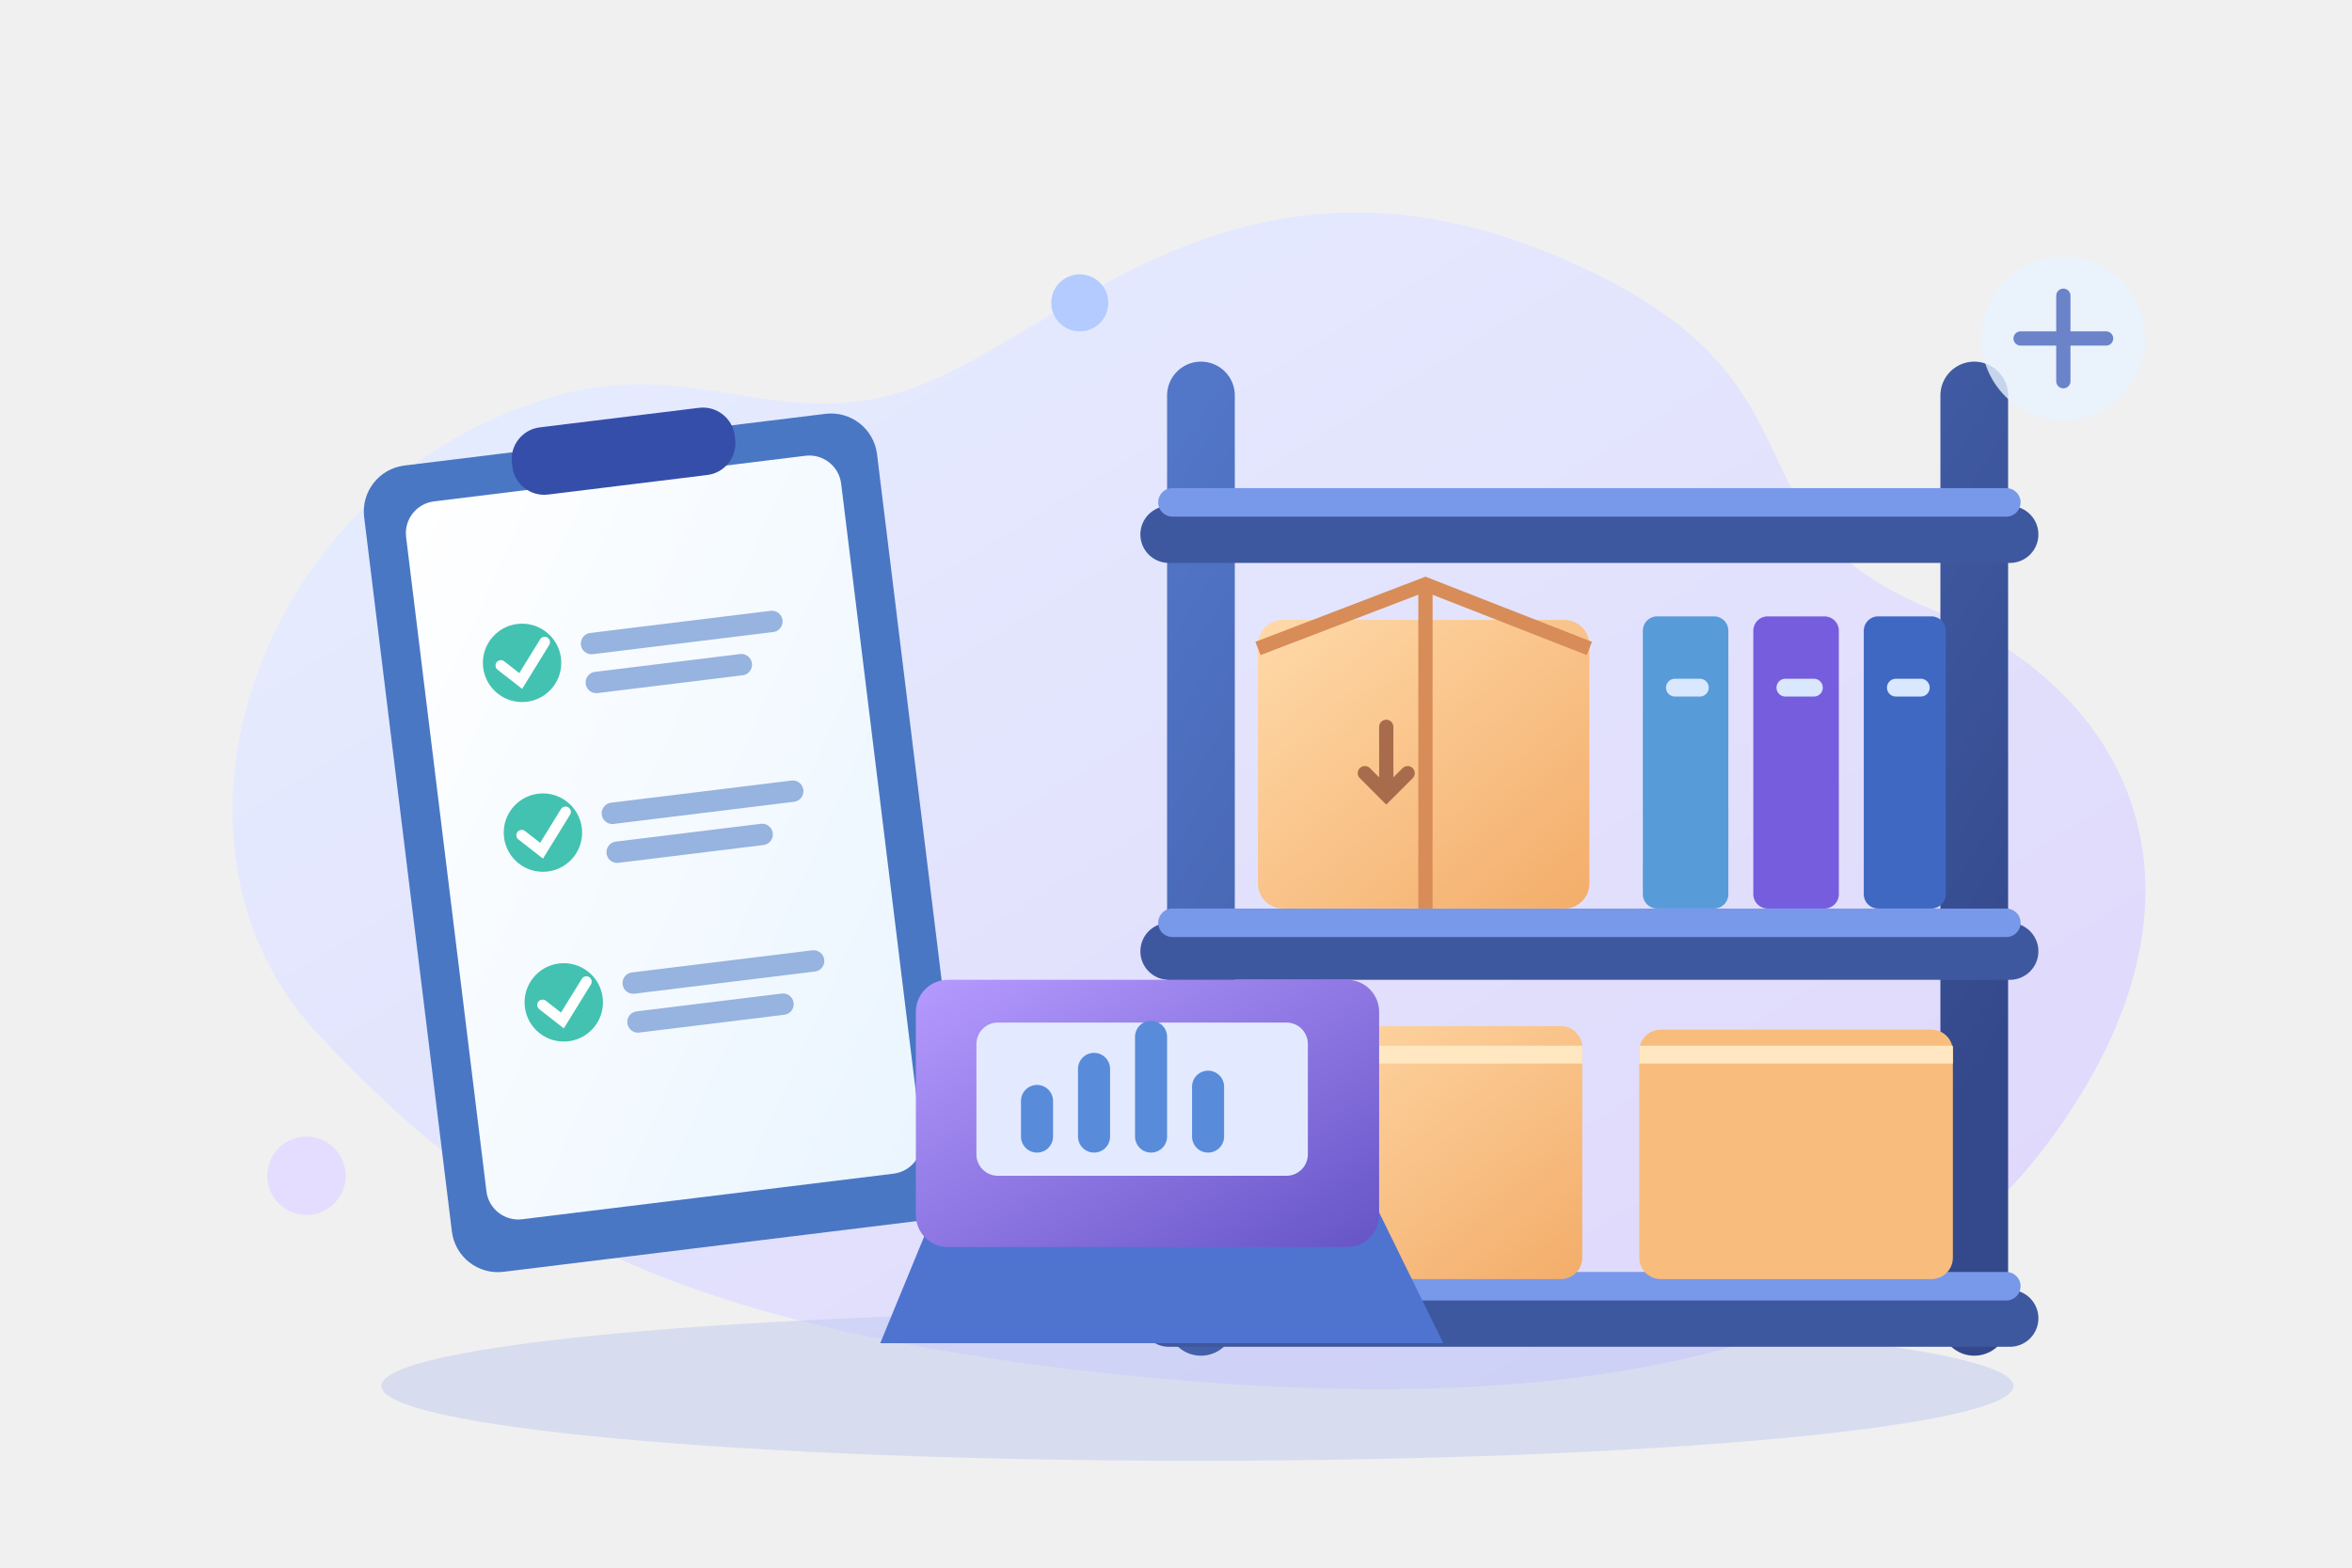
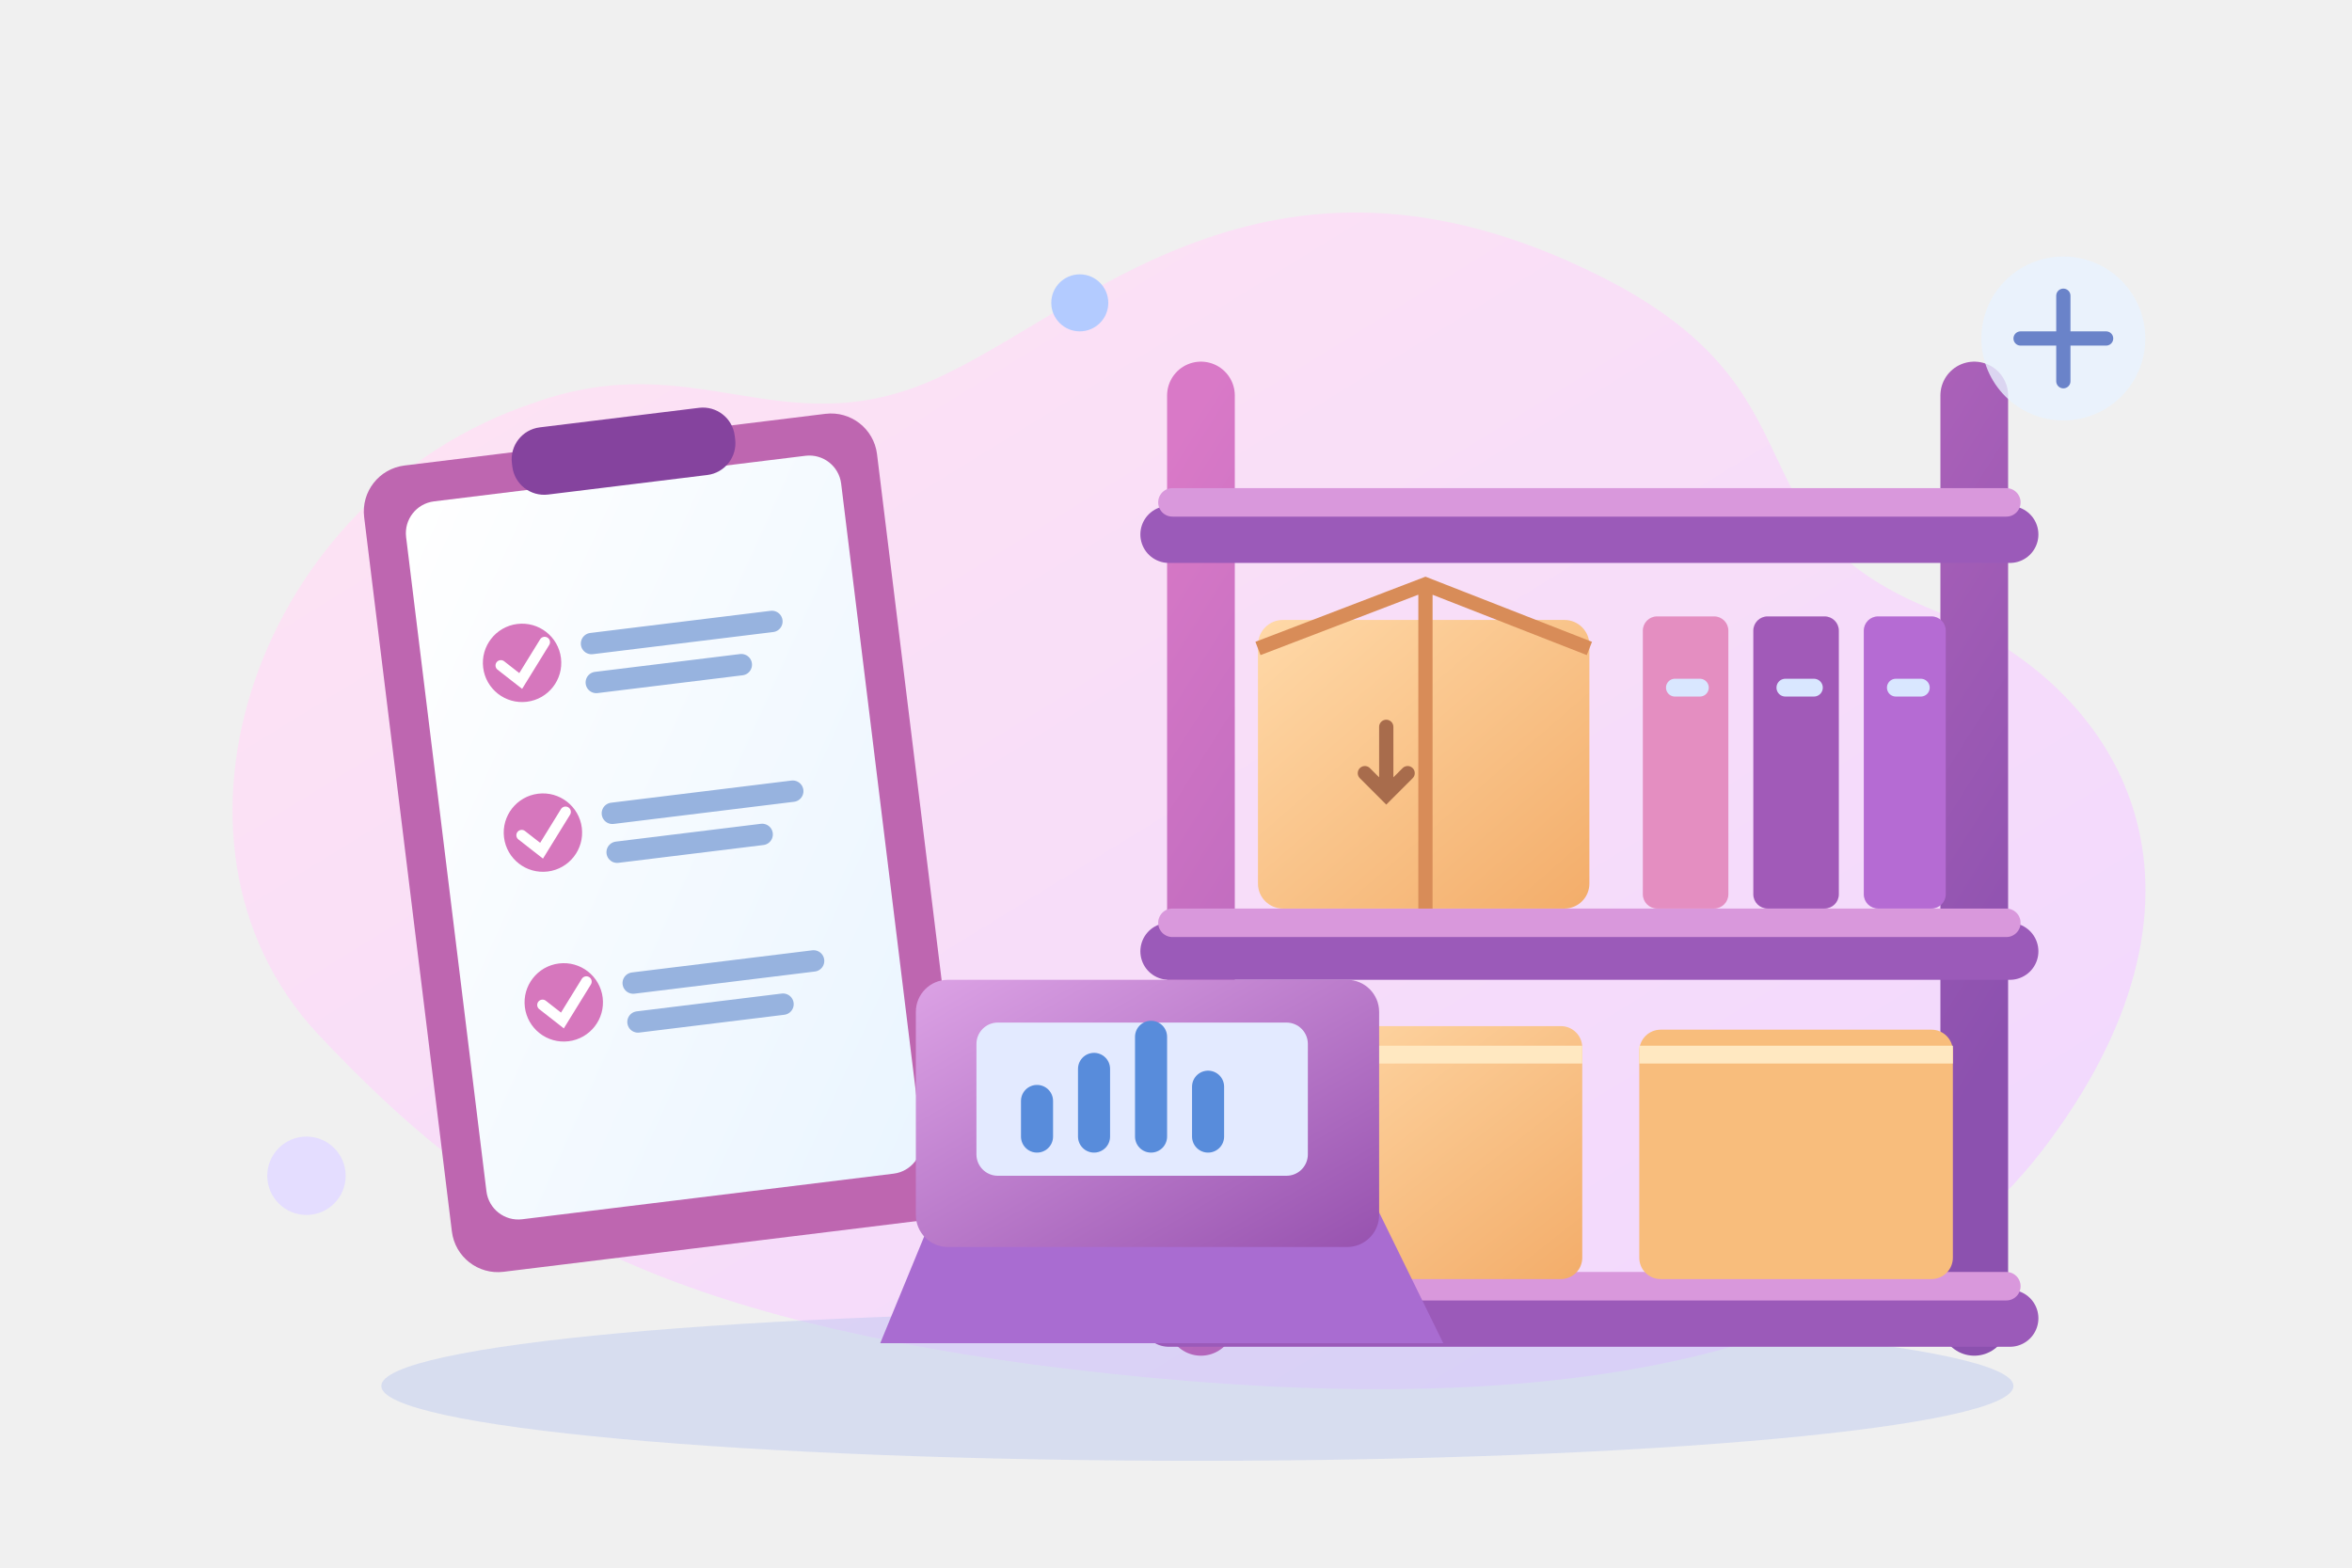
<svg xmlns="http://www.w3.org/2000/svg" width="660" height="440" viewBox="0 0 660 440" role="img" aria-label="Иллюстрация склада: коробки, полки и ведомость">
  <defs>
    <linearGradient id="back" x1="0" y1="0" x2="1" y2="1">
-       <stop stop-color="#e6efff" />
-       <stop offset="1" stop-color="#dfd6fb" />
+       <stop stop-color="#ffe4f2" />
+       <stop offset="1" stop-color="#f0d7ff" />
    </linearGradient>
    <linearGradient id="shelf" x1="0" y1="0" x2="1" y2=".75">
-       <stop stop-color="#5276c8" />
-       <stop offset="1" stop-color="#34498b" />
+       <stop stop-color="#d979c7" />
+       <stop offset="1" stop-color="#8c51af" />
    </linearGradient>
    <linearGradient id="box" x1="0" y1="0" x2="1" y2="1">
      <stop stop-color="#ffd9a8" />
      <stop offset="1" stop-color="#f3ad6a" />
    </linearGradient>
    <linearGradient id="purple" x1="0" y1="0" x2="1" y2="1">
-       <stop stop-color="#b59aff" />
-       <stop offset="1" stop-color="#6654c6" />
+       <stop stop-color="#dca2e5" />
+       <stop offset="1" stop-color="#9752af" />
    </linearGradient>
    <linearGradient id="paper" x1="0" y1="0" x2="1" y2="1">
      <stop stop-color="#fff" />
      <stop offset="1" stop-color="#eaf5ff" />
    </linearGradient>
  </defs>
  <path d="M89 290C39 236 72 139 150 113c45-16 69 12 111-6S355 31 448 77c67 33 35 70 94 94s84 83 31 152c-54 70-167 75-283 60C180 368 136 340 89 290Z" fill="url(#back)" />
  <ellipse cx="336" cy="389" rx="229" ry="21" fill="#b6c4ef" opacity=".43" />
  <g>
    <path d="M337 111v260M554 111v260" stroke="url(#shelf)" stroke-width="19" stroke-linecap="round" />
-     <path d="M328 150h236M328 267h236M328 370h236" stroke="#3e589f" stroke-width="16" stroke-linecap="round" />
-     <path d="M329 141h234M329 259h234M329 361h234" stroke="#7898ea" stroke-width="8" stroke-linecap="round" />
+     <path d="M328 150h236M328 267h236M328 370h236" stroke="#9b5ab9" stroke-width="16" stroke-linecap="round" />
+     <path d="M329 141h234M329 259h234M329 361h234" stroke="#d998dc" stroke-width="8" stroke-linecap="round" />
    <g>
      <rect x="353" y="174" width="93" height="81" rx="7" fill="url(#box)" />
      <path d="M353 182l47-18 46 18M400 164v91" stroke="#d88c58" stroke-width="4" fill="none" />
      <path d="M389 204v19m-6-6 6 6 6-6" stroke="#a86c4c" stroke-width="4" fill="none" stroke-linecap="round" />
-       <rect x="461" y="173" width="24" height="82" rx="4" fill="#579bd9" />
-       <rect x="492" y="173" width="24" height="82" rx="4" fill="#755ddd" />
-       <rect x="523" y="173" width="23" height="82" rx="4" fill="#3e68c2" />
+       <rect x="461" y="173" width="24" height="82" rx="4" fill="#e48ec1" />
+       <rect x="492" y="173" width="24" height="82" rx="4" fill="#a15ab8" />
+       <rect x="523" y="173" width="23" height="82" rx="4" fill="#b56bd3" />
      <path d="M470 193h7m24 0h8m23 0h7" stroke="#d9e7ff" stroke-width="5" stroke-linecap="round" />
      <rect x="354" y="288" width="90" height="71" rx="6" fill="url(#box)" />
      <rect x="460" y="289" width="88" height="70" rx="6" fill="#f8bd7c" />
      <path d="M354 296h90m16 0h88" stroke="#ffe8c1" stroke-width="5" />
    </g>
  </g>
  <g transform="rotate(-7 192 253)">
-     <rect x="116" y="122" width="145" height="228" rx="13" fill="#4977c4" />
+     <rect x="116" y="122" width="145" height="228" rx="13" fill="#be66b0" />
    <rect x="127" y="133" width="123" height="203" rx="9" fill="url(#paper)" />
-     <rect x="159" y="116" width="63" height="19" rx="9" fill="#354eaa" />
-     <circle cx="155" cy="181" r="11" fill="#43c2b2" />
+     <rect x="159" y="116" width="63" height="19" rx="9" fill="#85439e" />
+     <circle cx="155" cy="181" r="11" fill="#d677bd" />
    <path d="m149 181 5 5 8-10" fill="none" stroke="#fff" stroke-width="3" stroke-linecap="round" />
    <path d="M175 178h51M175 189h41" stroke="#97b3df" stroke-width="6" stroke-linecap="round" />
-     <circle cx="155" cy="229" r="11" fill="#43c2b2" />
+     <circle cx="155" cy="229" r="11" fill="#d677bd" />
    <path d="m149 229 5 5 8-10" fill="none" stroke="#fff" stroke-width="3" stroke-linecap="round" />
    <path d="M175 226h51M175 237h41" stroke="#97b3df" stroke-width="6" stroke-linecap="round" />
-     <circle cx="155" cy="277" r="11" fill="#43c2b2" />
+     <circle cx="155" cy="277" r="11" fill="#d677bd" />
    <path d="m149 277 5 5 8-10" fill="none" stroke="#fff" stroke-width="3" stroke-linecap="round" />
    <path d="M175 274h51M175 285h41" stroke="#97b3df" stroke-width="6" stroke-linecap="round" />
  </g>
  <g>
-     <path d="M268 326h112l25 51H247z" fill="#4e74d0" />
+     <path d="M268 326h112l25 51H247z" fill="#a96cd1" />
    <rect x="257" y="275" width="130" height="75" rx="9" fill="url(#purple)" />
    <rect x="274" y="287" width="93" height="43" rx="6" fill="#e3eaff" />
    <path d="M291 319v-10m16 10v-19m16 19v-28m16 28v-14" stroke="#588cdb" stroke-width="9" stroke-linecap="round" />
  </g>
  <g>
    <circle cx="579" cy="95" r="23" fill="#e8f3ff" opacity=".8" />
    <path d="M567 95h24m-12-12v24" stroke="#6a83c9" stroke-width="4" stroke-linecap="round" />
  </g>
  <g>
    <circle cx="86" cy="330" r="11" fill="#e4ddff" />
    <circle cx="303" cy="85" r="8" fill="#b3cbff" />
  </g>
</svg>
